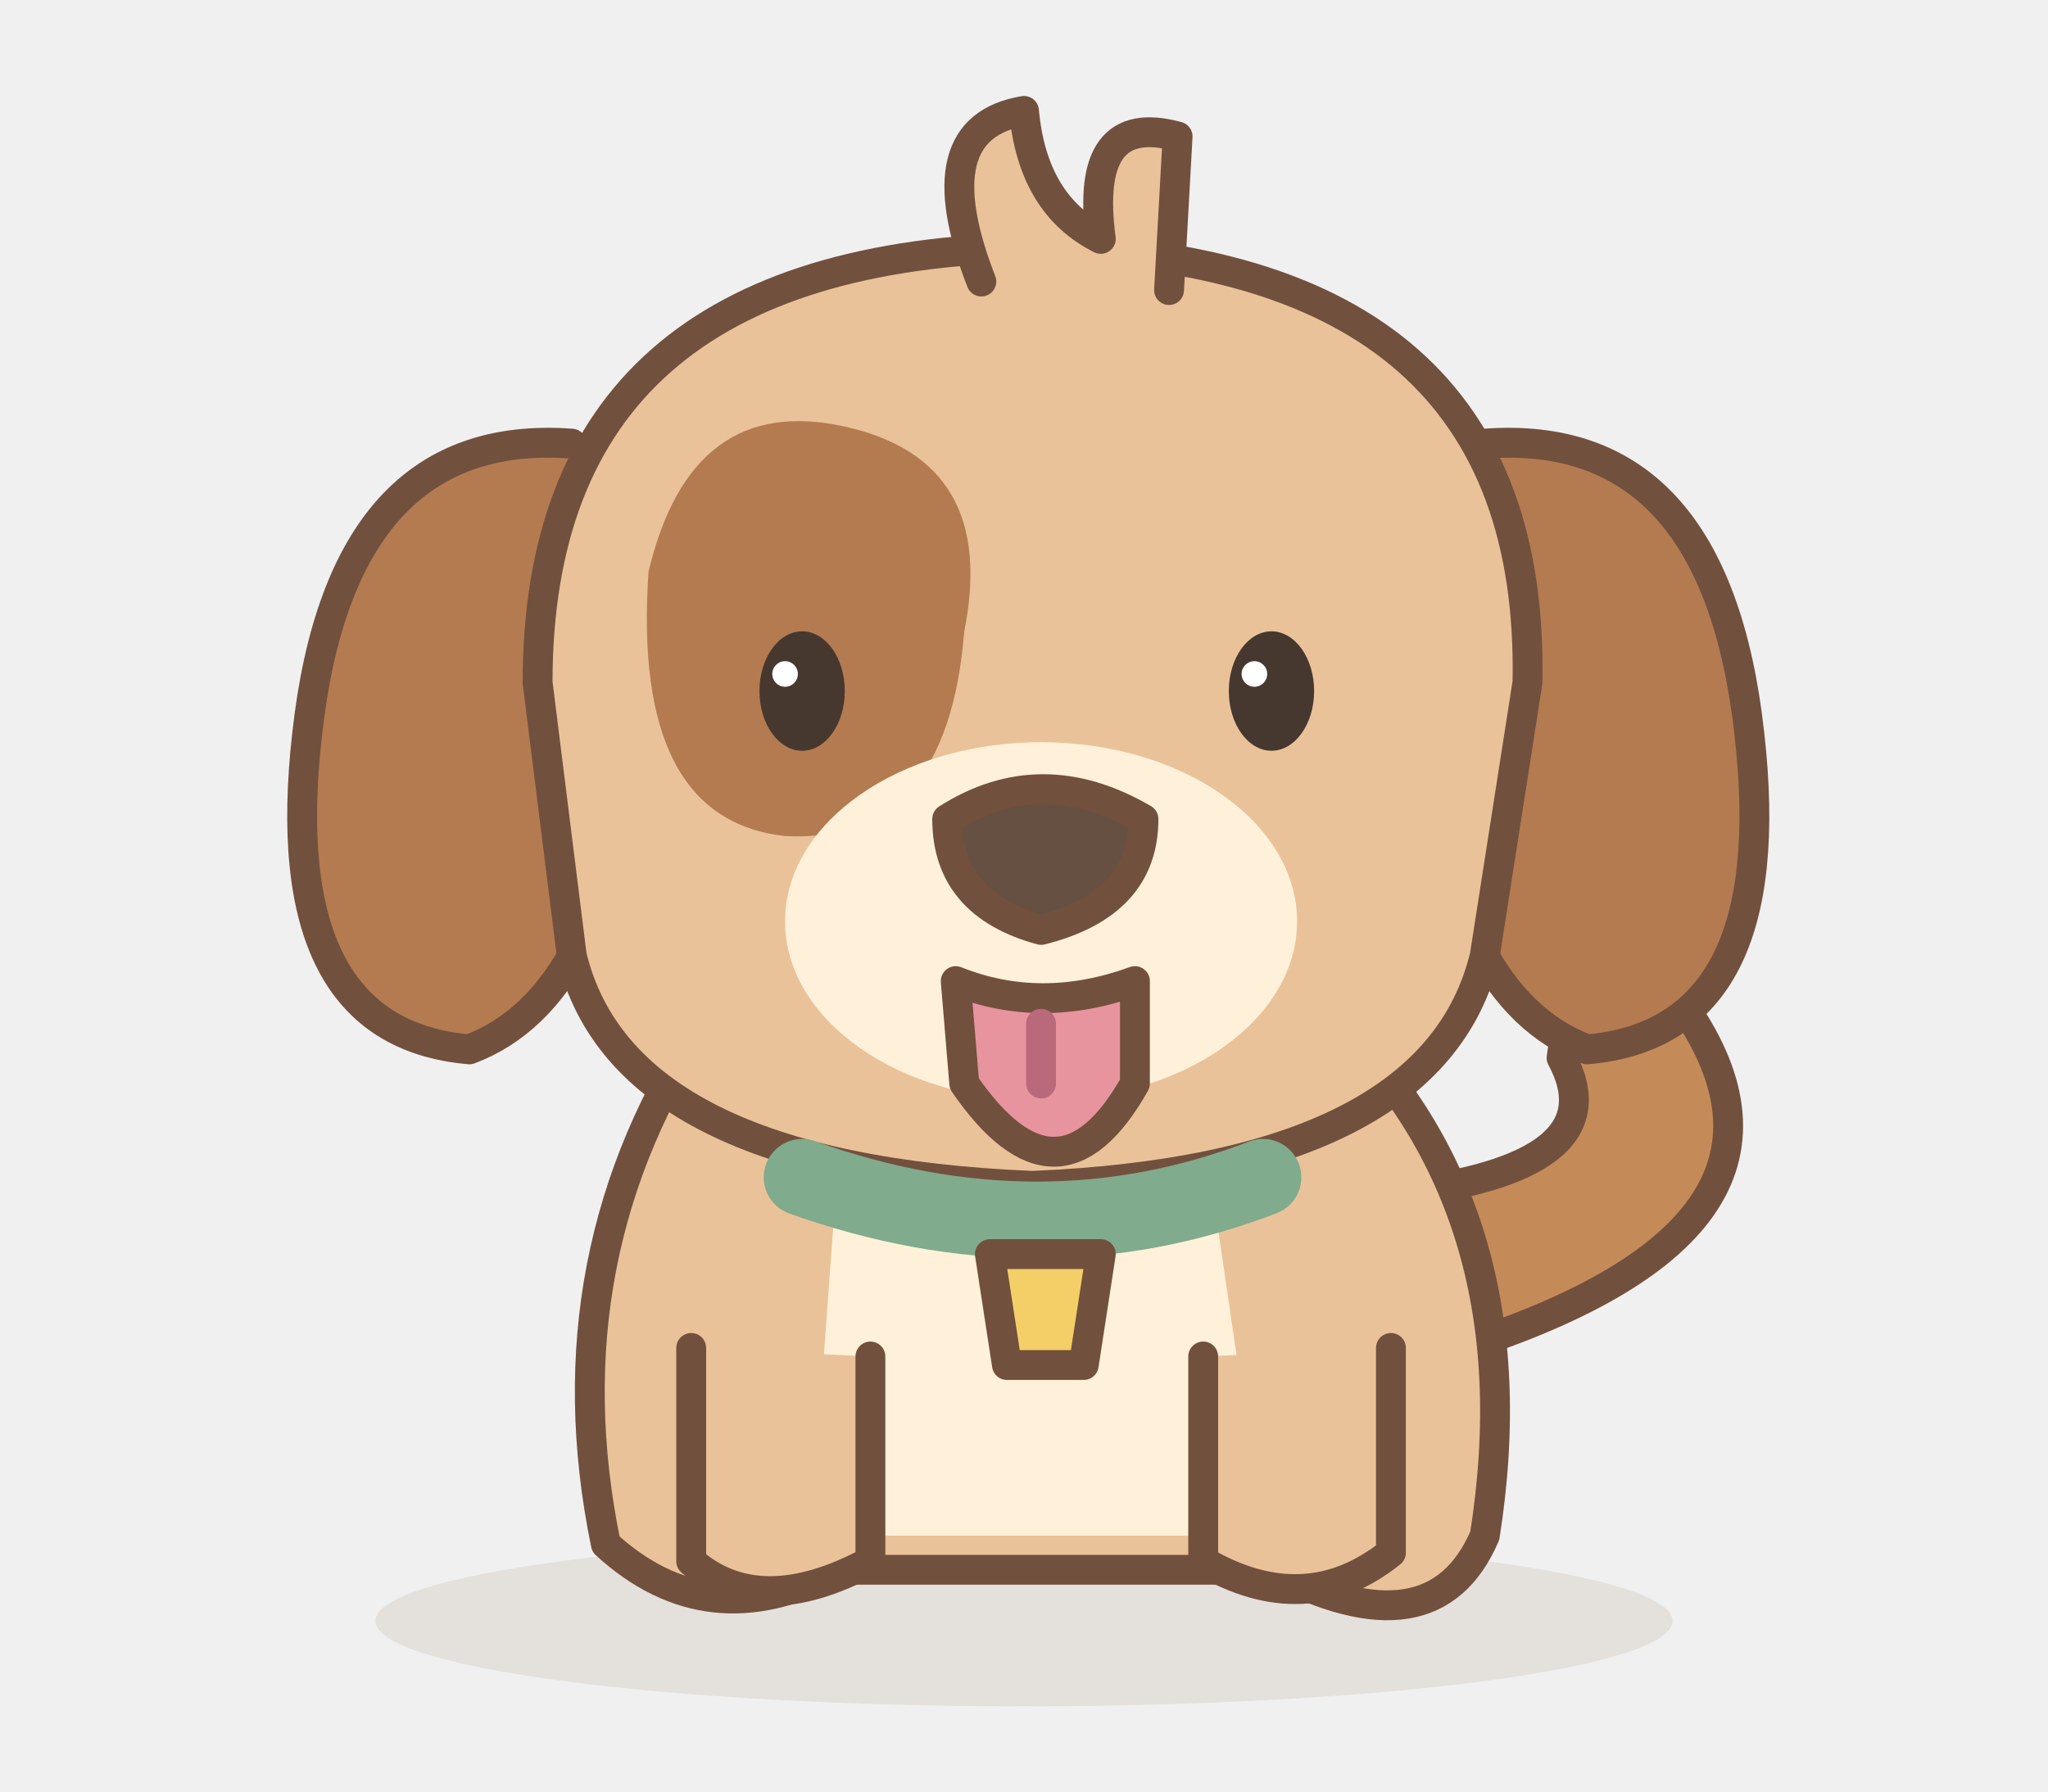
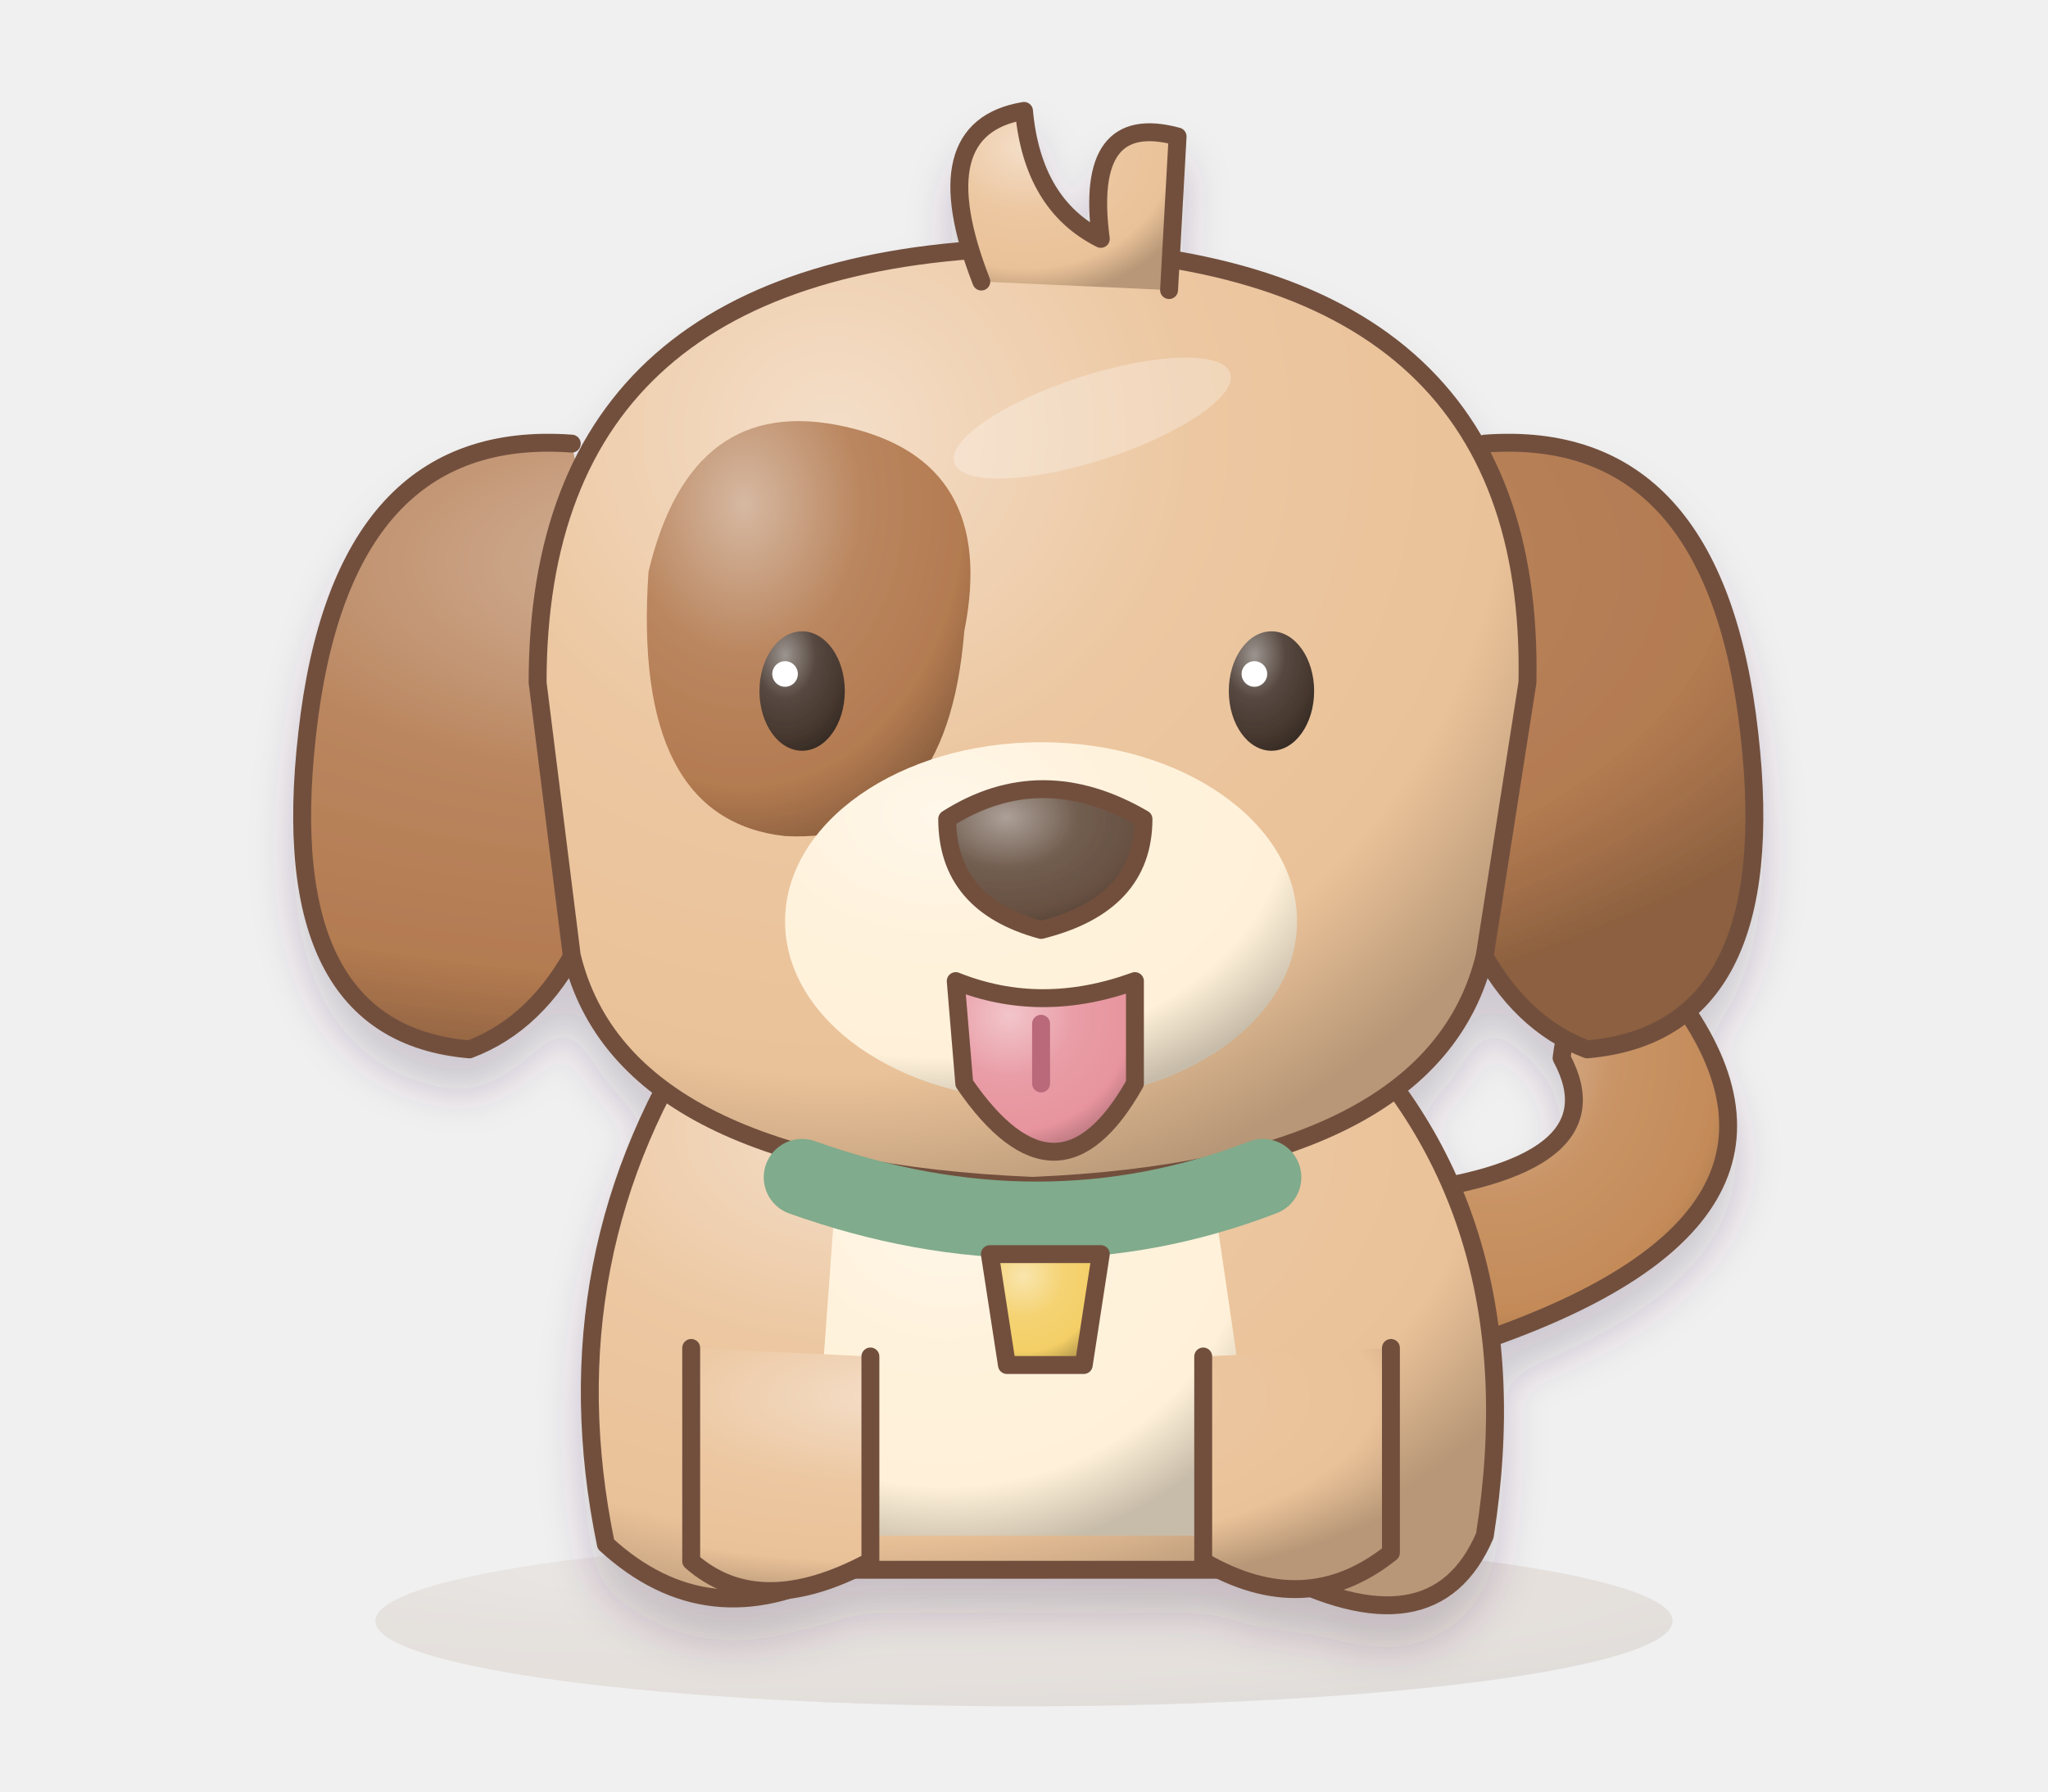
<svg xmlns="http://www.w3.org/2000/svg" width="240" height="210" viewBox="0 0 240 210">
-   <ellipse cx="120" cy="190" rx="76" ry="10" fill="#8c6443" opacity=".12" />
-   <g stroke="#72503e" stroke-width="3.5" stroke-linecap="round" stroke-linejoin="round">
-     <path d="M168 159q47-14 30-40q-13-11-15 5q7 13-20 16" fill="#c48b59" />
-     <path d="M83 119q-19 28-12 62q12 11 27 3h51q19 10 25-4q6-38-18-61" fill="#eac299" />
-     <path d="M98 139q22-16 44 0l6 41H95z" fill="#fff1d9" stroke="none" />
-     <path d="M81 158v25q8 7 21 0v-24M141 159v24q12 7 22-1v-24" fill="#eac299" />
-     <path d="M67 52q-27-2-31 34q-4 35 19 37q16-6 19-37M174 52q27-2 31 34q4 35-19 37q-16-6-19-37" fill="#b47b51" />
-     <path d="M63 80q0-50 58-51q59 1 58 51l-5 32q-6 25-53 27q-48-2-54-27z" fill="#eac299" />
-     <path d="M76 67q5-21 23-17q18 4 14 24q-2 25-21 24q-18-2-16-31" fill="#b47b51" stroke="none" />
-     <path d="M115 33q-7-18 5-20q1 11 9 15q-2-15 9-12l-1 18" fill="#eac299" />
-     <ellipse cx="94" cy="81" rx="5" ry="7" fill="#47382f" stroke="none" />
-     <ellipse cx="149" cy="81" rx="5" ry="7" fill="#47382f" stroke="none" />
+   <defs>
+     <radialGradient id="dog-clay-0" cx="30%" cy="20%" r="85%">
+       <stop offset="0%" stop-color="#9c948f" />
+       <stop offset="43%" stop-color="#564840" />
+       <stop offset="80%" stop-color="#47382f" />
+       <stop offset="100%" stop-color="#372c25" />
+     </radialGradient>
+     <radialGradient id="dog-clay-1" cx="30%" cy="20%" r="85%">
+       <stop offset="0%" stop-color="#aca098" />
+       <stop offset="43%" stop-color="#725e50" />
+       <stop offset="80%" stop-color="#665041" />
+       <stop offset="100%" stop-color="#503e33" />
+     </radialGradient>
+     <radialGradient id="dog-clay-2" cx="30%" cy="20%" r="85%">
+       <stop offset="0%" stop-color="#c1ab99" />
+       <stop offset="43%" stop-color="#957052" />
+       <stop offset="80%" stop-color="#8c6443" />
+       <stop offset="100%" stop-color="#6d4e34" />
+     </radialGradient>
+     <radialGradient id="dog-clay-3" cx="30%" cy="20%" r="85%">
+       <stop offset="0%" stop-color="#d6b8a1" />
+       <stop offset="43%" stop-color="#ba865f" />
+       <stop offset="80%" stop-color="#b47b51" />
+       <stop offset="100%" stop-color="#8c603f" />
+     </radialGradient>
+     <radialGradient id="dog-clay-4" cx="30%" cy="20%" r="85%">
+       <stop offset="0%" stop-color="#dfc0a5" />
+       <stop offset="43%" stop-color="#c99466" />
+       <stop offset="80%" stop-color="#c48b59" />
+       <stop offset="100%" stop-color="#996c45" />
+     </radialGradient>
+     <radialGradient id="dog-clay-5" cx="30%" cy="20%" r="85%">
+       <stop offset="0%" stop-color="#f2c5cb" />
+       <stop offset="43%" stop-color="#e99da6" />
+       <stop offset="80%" stop-color="#e7949e" />
+       <stop offset="100%" stop-color="#b4737b" />
+     </radialGradient>
+     <radialGradient id="dog-clay-6" cx="30%" cy="20%" r="85%">
+       <stop offset="0%" stop-color="#f4dec8" />
+       <stop offset="43%" stop-color="#ecc7a1" />
+       <stop offset="80%" stop-color="#eac299" />
+       <stop offset="100%" stop-color="#b79777" />
+     </radialGradient>
+     <radialGradient id="dog-clay-7" cx="30%" cy="20%" r="85%">
+       <stop offset="0%" stop-color="#f9e5ad" />
+       <stop offset="43%" stop-color="#f5d373" />
+       <stop offset="80%" stop-color="#f4cf67" />
+       <stop offset="100%" stop-color="#bea150" />
+     </radialGradient>
+     <radialGradient id="dog-clay-8" cx="30%" cy="20%" r="85%">
+       <stop offset="0%" stop-color="#fff7ea" />
+       <stop offset="43%" stop-color="#fff2dc" />
+       <stop offset="80%" stop-color="#fff1d9" />
+       <stop offset="100%" stop-color="#c7bca9" />
+     </radialGradient>
+     <filter id="dog-shadow" x="-25%" y="-25%" width="150%" height="165%">
+       <feDropShadow dx="0" dy="4" stdDeviation="2.5" flood-color="#443050" flood-opacity=".2" />
+     </filter>
+   </defs>
+   <ellipse cx="120" cy="190" rx="76" ry="10" fill="url(#dog-clay-2)" opacity=".12" />
+   <g stroke="#72503e" stroke-width="2.1" stroke-linecap="round" stroke-linejoin="round" filter="url(#dog-shadow)">
+     <path d="M168 159q47-14 30-40q-13-11-15 5q7 13-20 16" fill="url(#dog-clay-4)" />
+     <path d="M83 119q-19 28-12 62q12 11 27 3h51q19 10 25-4q6-38-18-61" fill="url(#dog-clay-6)" />
+     <path d="M98 139q22-16 44 0l6 41H95z" fill="url(#dog-clay-8)" stroke="none" />
+     <path d="M81 158v25q8 7 21 0v-24M141 159v24q12 7 22-1v-24" fill="url(#dog-clay-6)" />
+     <path d="M67 52q-27-2-31 34q-4 35 19 37q16-6 19-37M174 52q27-2 31 34q4 35-19 37q-16-6-19-37" fill="url(#dog-clay-3)" />
+     <path d="M63 80q0-50 58-51q59 1 58 51l-5 32q-6 25-53 27q-48-2-54-27z" fill="url(#dog-clay-6)" />
+     <path d="M76 67q5-21 23-17q18 4 14 24q-2 25-21 24q-18-2-16-31" fill="url(#dog-clay-3)" stroke="none" />
+     <path d="M115 33q-7-18 5-20q1 11 9 15q-2-15 9-12l-1 18" fill="url(#dog-clay-6)" />
+     <ellipse cx="94" cy="81" rx="5" ry="7" fill="url(#dog-clay-0)" stroke="none" />
+     <ellipse cx="149" cy="81" rx="5" ry="7" fill="url(#dog-clay-0)" stroke="none" />
    <circle cx="92" cy="79" r="1.5" fill="white" stroke="none" />
    <circle cx="147" cy="79" r="1.5" fill="white" stroke="none" />
-     <ellipse cx="122" cy="108" rx="30" ry="21" fill="#fff1d9" stroke="none" />
-     <path d="M111 96q11-7 23 0q0 10-12 13q-11-3-11-13" fill="#665041" />
-     <path d="M112 115q10 4 21 0v12q-9 16-20 0z" fill="#e7949e" />
+     <ellipse cx="122" cy="108" rx="30" ry="21" fill="url(#dog-clay-8)" stroke="none" />
+     <path d="M111 96q11-7 23 0q0 10-12 13q-11-3-11-13" fill="url(#dog-clay-1)" />
+     <path d="M112 115q10 4 21 0v12q-9 16-20 0z" fill="url(#dog-clay-5)" />
    <path d="M122 120v7" fill="none" stroke="#b9697a" />
    <path d="M94 138q28 10 54 0" fill="none" stroke="#80ab8c" stroke-width="9" />
-     <path d="M116 147h13l-2 13h-9z" fill="#f4cf67" />
+     <path d="M116 147h13l-2 13h-9z" fill="url(#dog-clay-7)" />
+   </g>
+   <g fill="#fff" opacity=".28" pointer-events="none">
+     <ellipse cx="128" cy="49" rx="17" ry="5" transform="rotate(-18 128 49)" />
  </g>
</svg>
